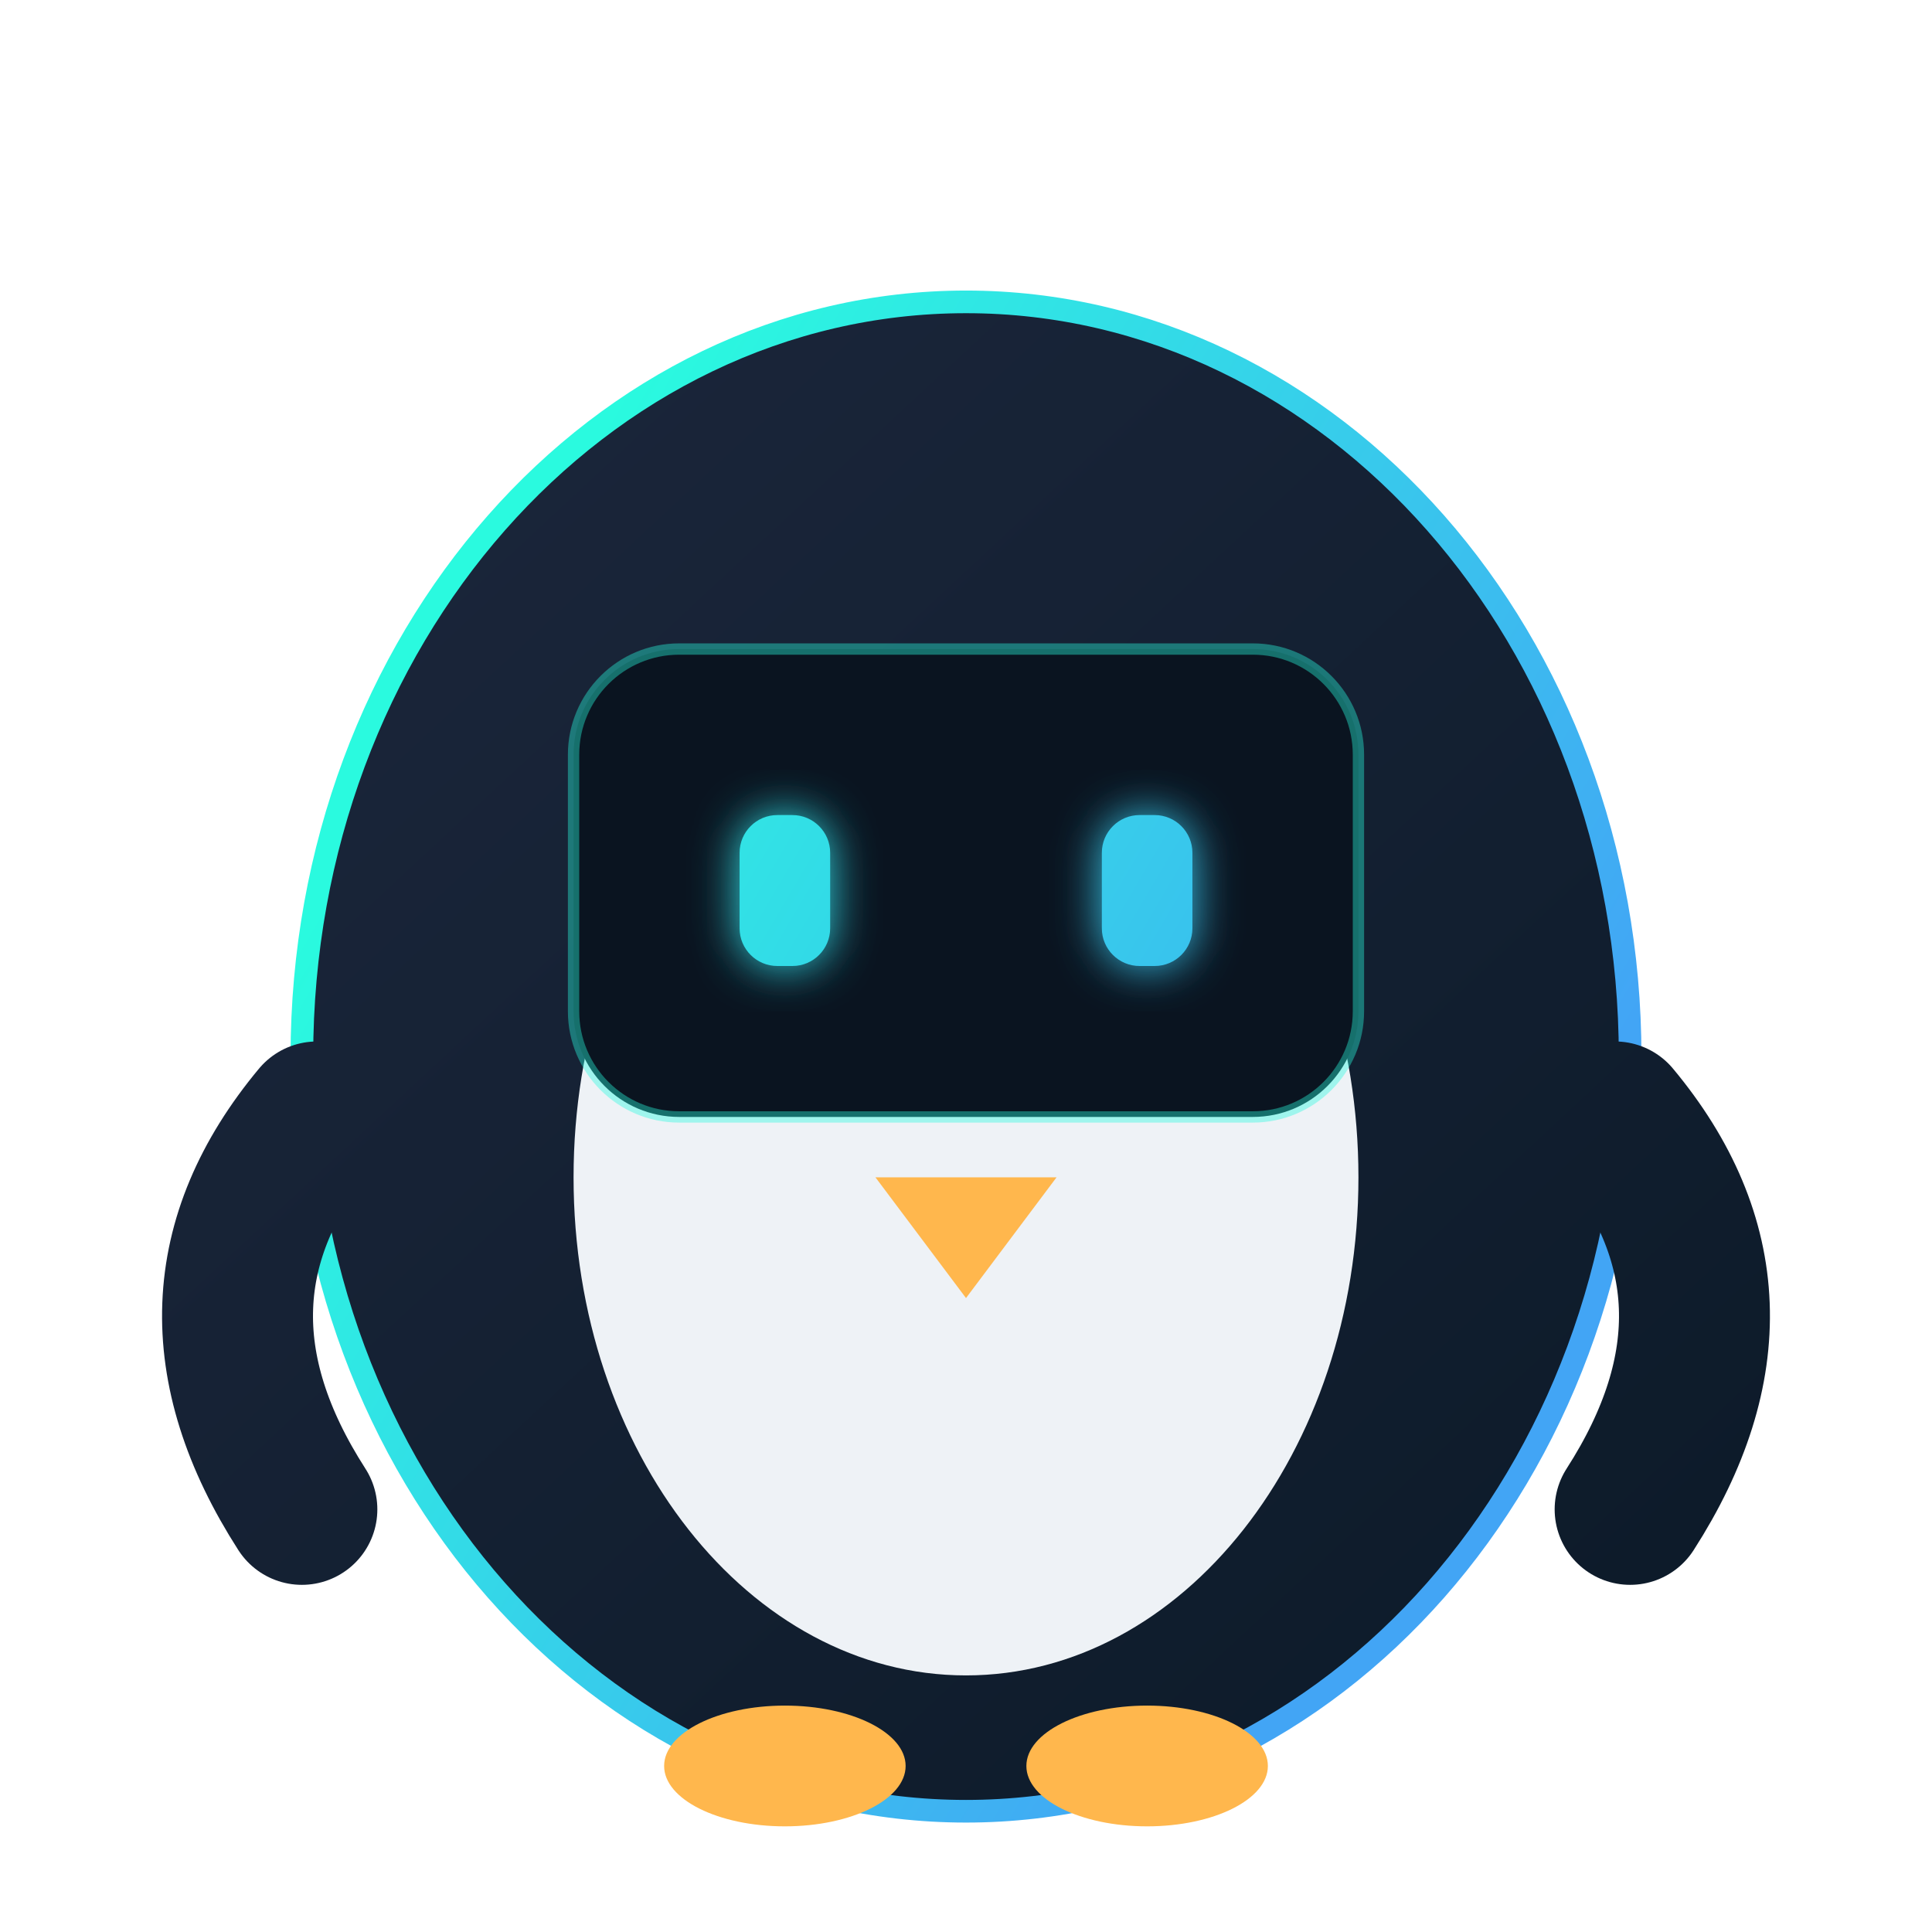
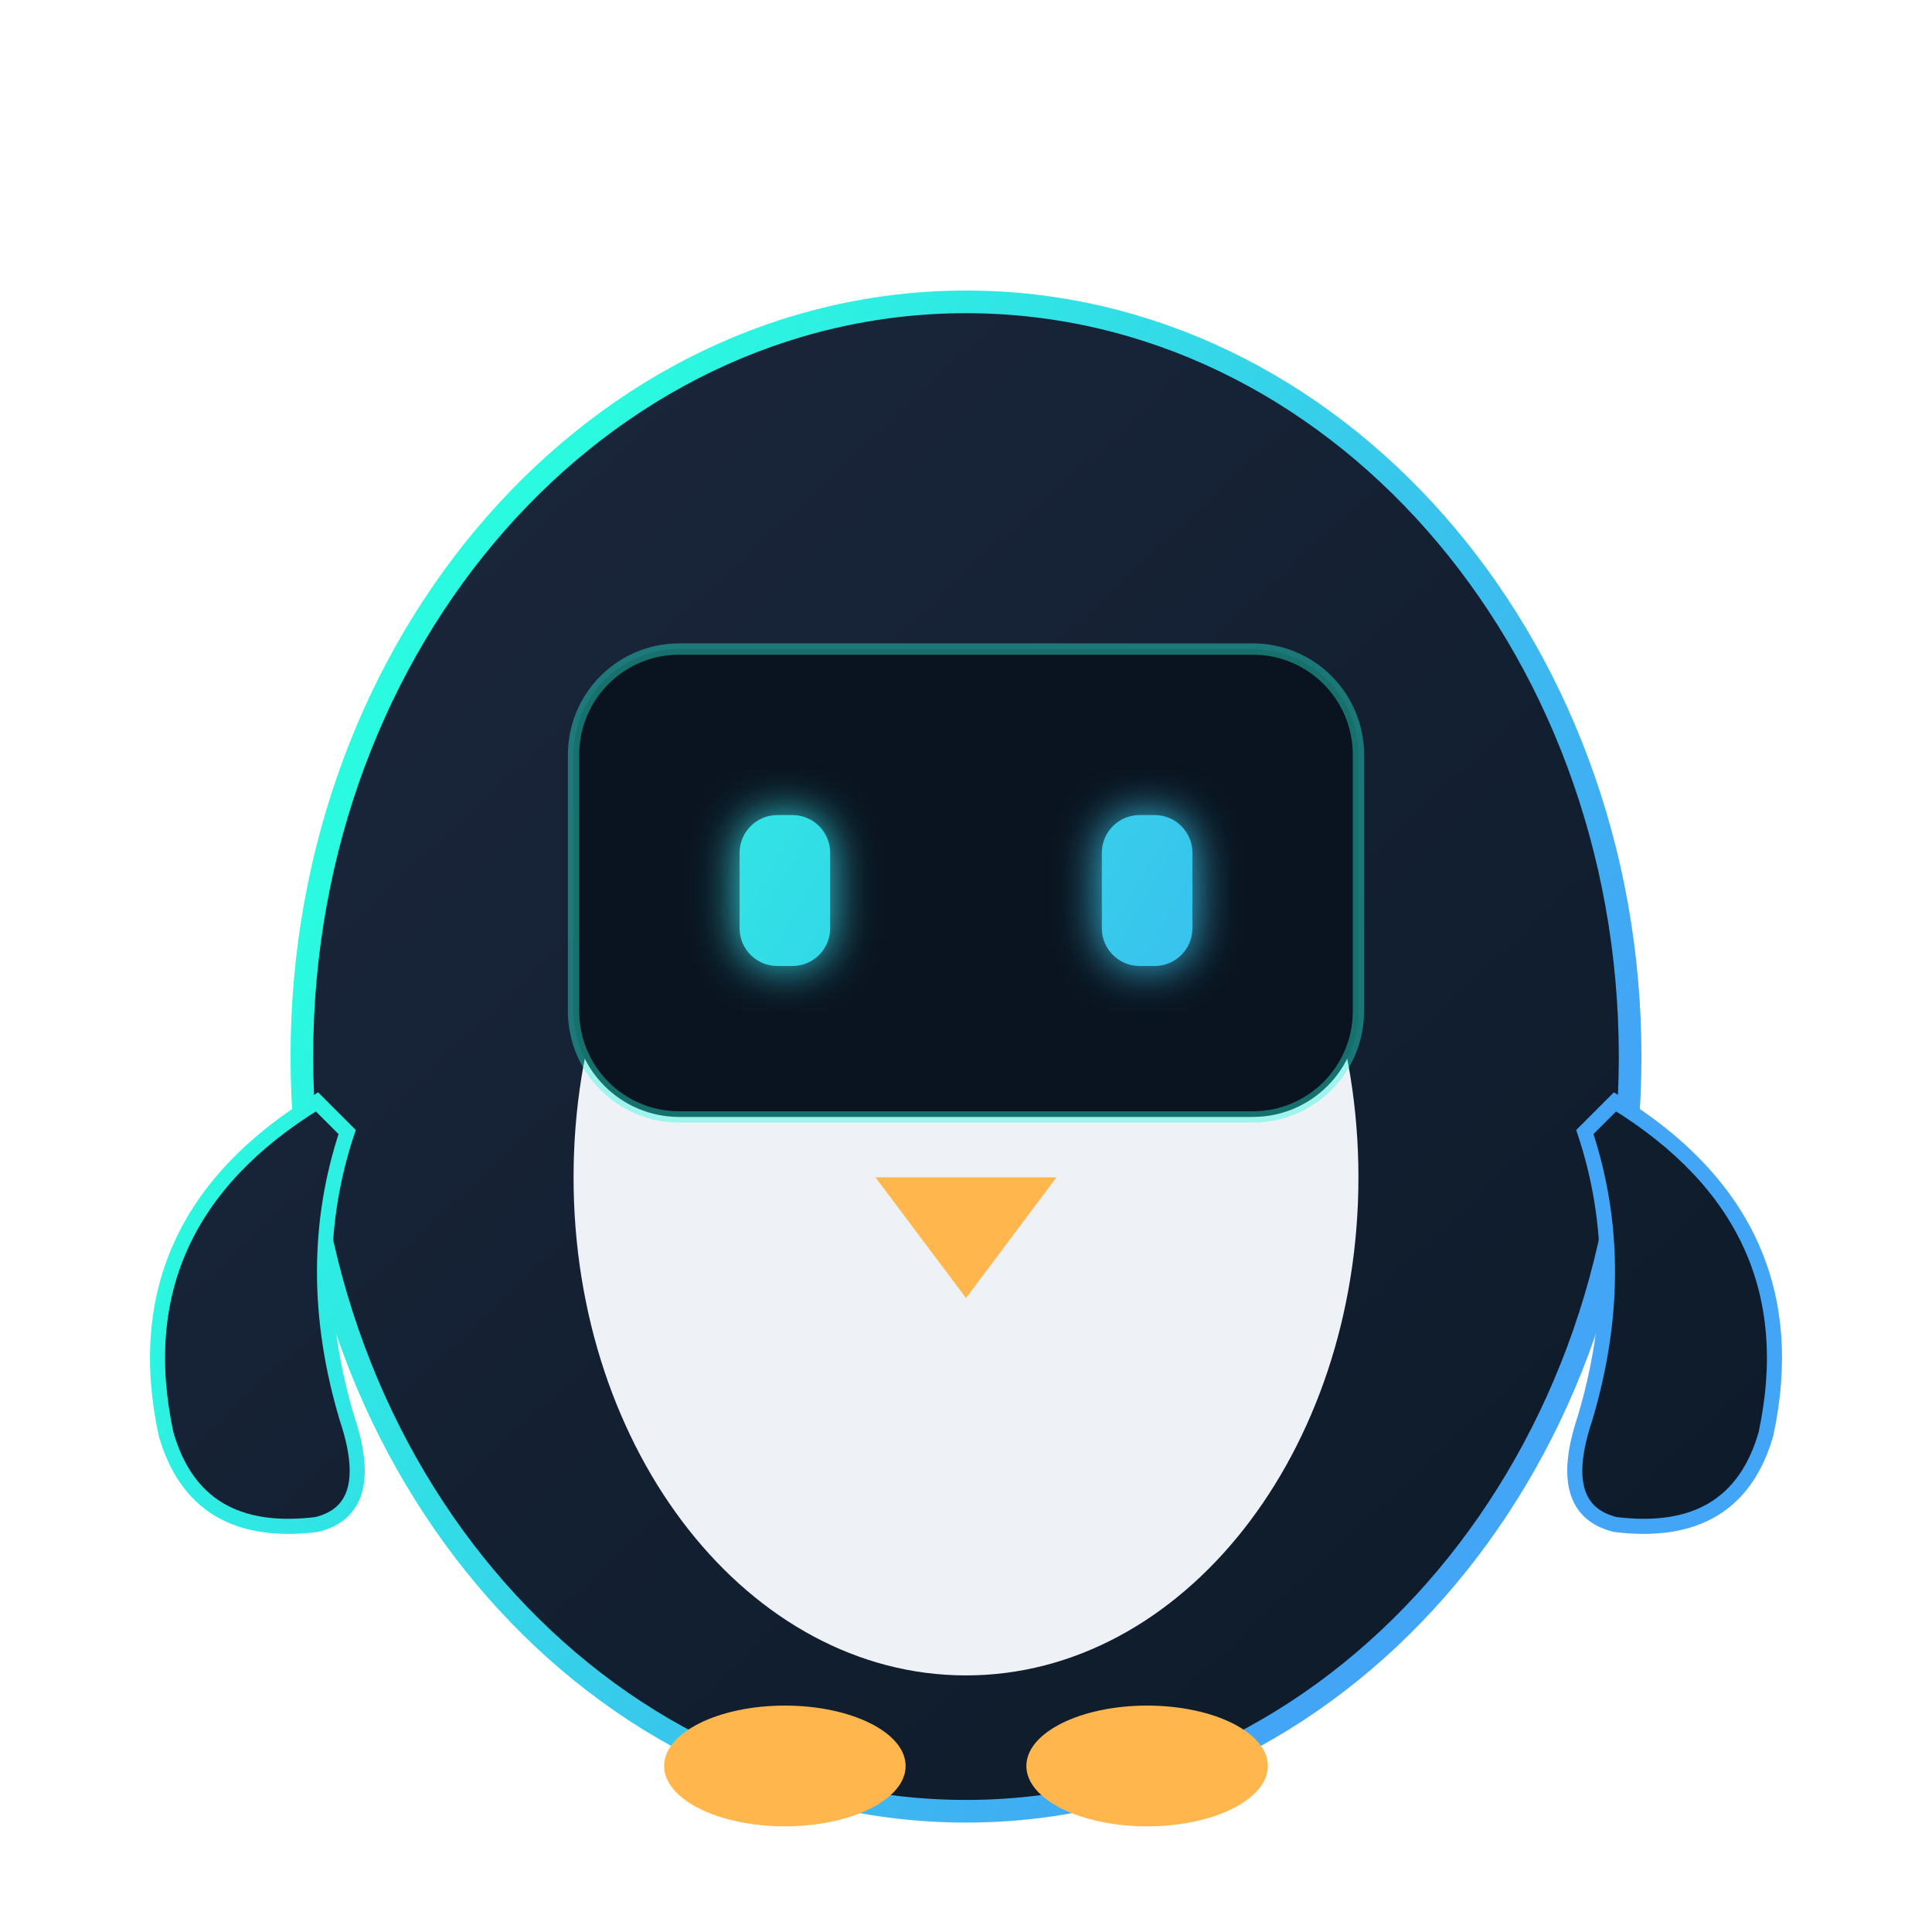
<svg xmlns="http://www.w3.org/2000/svg" width="256" height="256" viewBox="0 0 256 256" fill="none">
  <defs>
    <linearGradient id="bodyGrad" x1="48" y1="48" x2="208" y2="220" gradientUnits="userSpaceOnUse">
      <stop offset="0" stop-color="#1b263b" />
      <stop offset="1" stop-color="#0d1b2a" />
    </linearGradient>
    <linearGradient id="accentGrad" x1="60" y1="90" x2="196" y2="170" gradientUnits="userSpaceOnUse">
      <stop offset="0" stop-color="#2afadf" />
      <stop offset="1" stop-color="#42a5f5" />
    </linearGradient>
    <filter id="glow" x="-30%" y="-30%" width="160%" height="160%">
      <feGaussianBlur stdDeviation="3" result="blur" />
      <feMerge>
        <feMergeNode in="blur" />
        <feMergeNode in="SourceGraphic" />
      </feMerge>
    </filter>
  </defs>
  <g id="pet-body-group">
    <ellipse cx="128" cy="140" rx="88" ry="100" fill="url(#bodyGrad)" stroke="url(#accentGrad)" stroke-width="3" />
    <ellipse cx="128" cy="156" rx="52" ry="66" fill="#eef2f6" />
    <rect x="76" y="86" width="104" height="62" rx="14" fill="#0a1420" stroke="#2afadf" stroke-opacity="0.4" stroke-width="1.5" />
    <g filter="url(#glow)">
      <rect x="98" y="108" width="12" height="20" rx="5" fill="url(#accentGrad)">
        <animate attributeName="height" values="20;2;20" keyTimes="0;0.5;1" dur="3.2s" repeatCount="indefinite" />
        <animate attributeName="y" values="108;117;108" keyTimes="0;0.5;1" dur="3.2s" repeatCount="indefinite" />
      </rect>
      <rect x="146" y="108" width="12" height="20" rx="5" fill="url(#accentGrad)">
        <animate attributeName="height" values="20;2;20" keyTimes="0;0.5;1" dur="3.2s" repeatCount="indefinite" />
        <animate attributeName="y" values="108;117;108" keyTimes="0;0.5;1" dur="3.2s" repeatCount="indefinite" />
      </rect>
    </g>
    <path d="M116 156 L128 172 L140 156 Z" fill="#ffb74d" />
-     <path d="M42 148 Q22 172 40 200" stroke="url(#bodyGrad)" stroke-width="20" stroke-linecap="round" fill="none" />
-     <path d="M214 148 Q234 172 216 200" stroke="url(#bodyGrad)" stroke-width="20" stroke-linecap="round" fill="none" />
+     <path d="M42 146 Q16 162 22 190 Q26 204 42 202 Q50 200 46 188 Q40 168 46 150 Z" fill="url(#bodyGrad)" stroke="url(#accentGrad)" stroke-width="2" />
+     <path d="M214 146 Q240 162 234 190 Q230 204 214 202 Q206 200 210 188 Q216 168 210 150 Z" fill="url(#bodyGrad)" stroke="url(#accentGrad)" stroke-width="2" />
    <ellipse cx="104" cy="234" rx="16" ry="8" fill="#ffb74d" />
    <ellipse cx="152" cy="234" rx="16" ry="8" fill="#ffb74d" />
  </g>
</svg>
